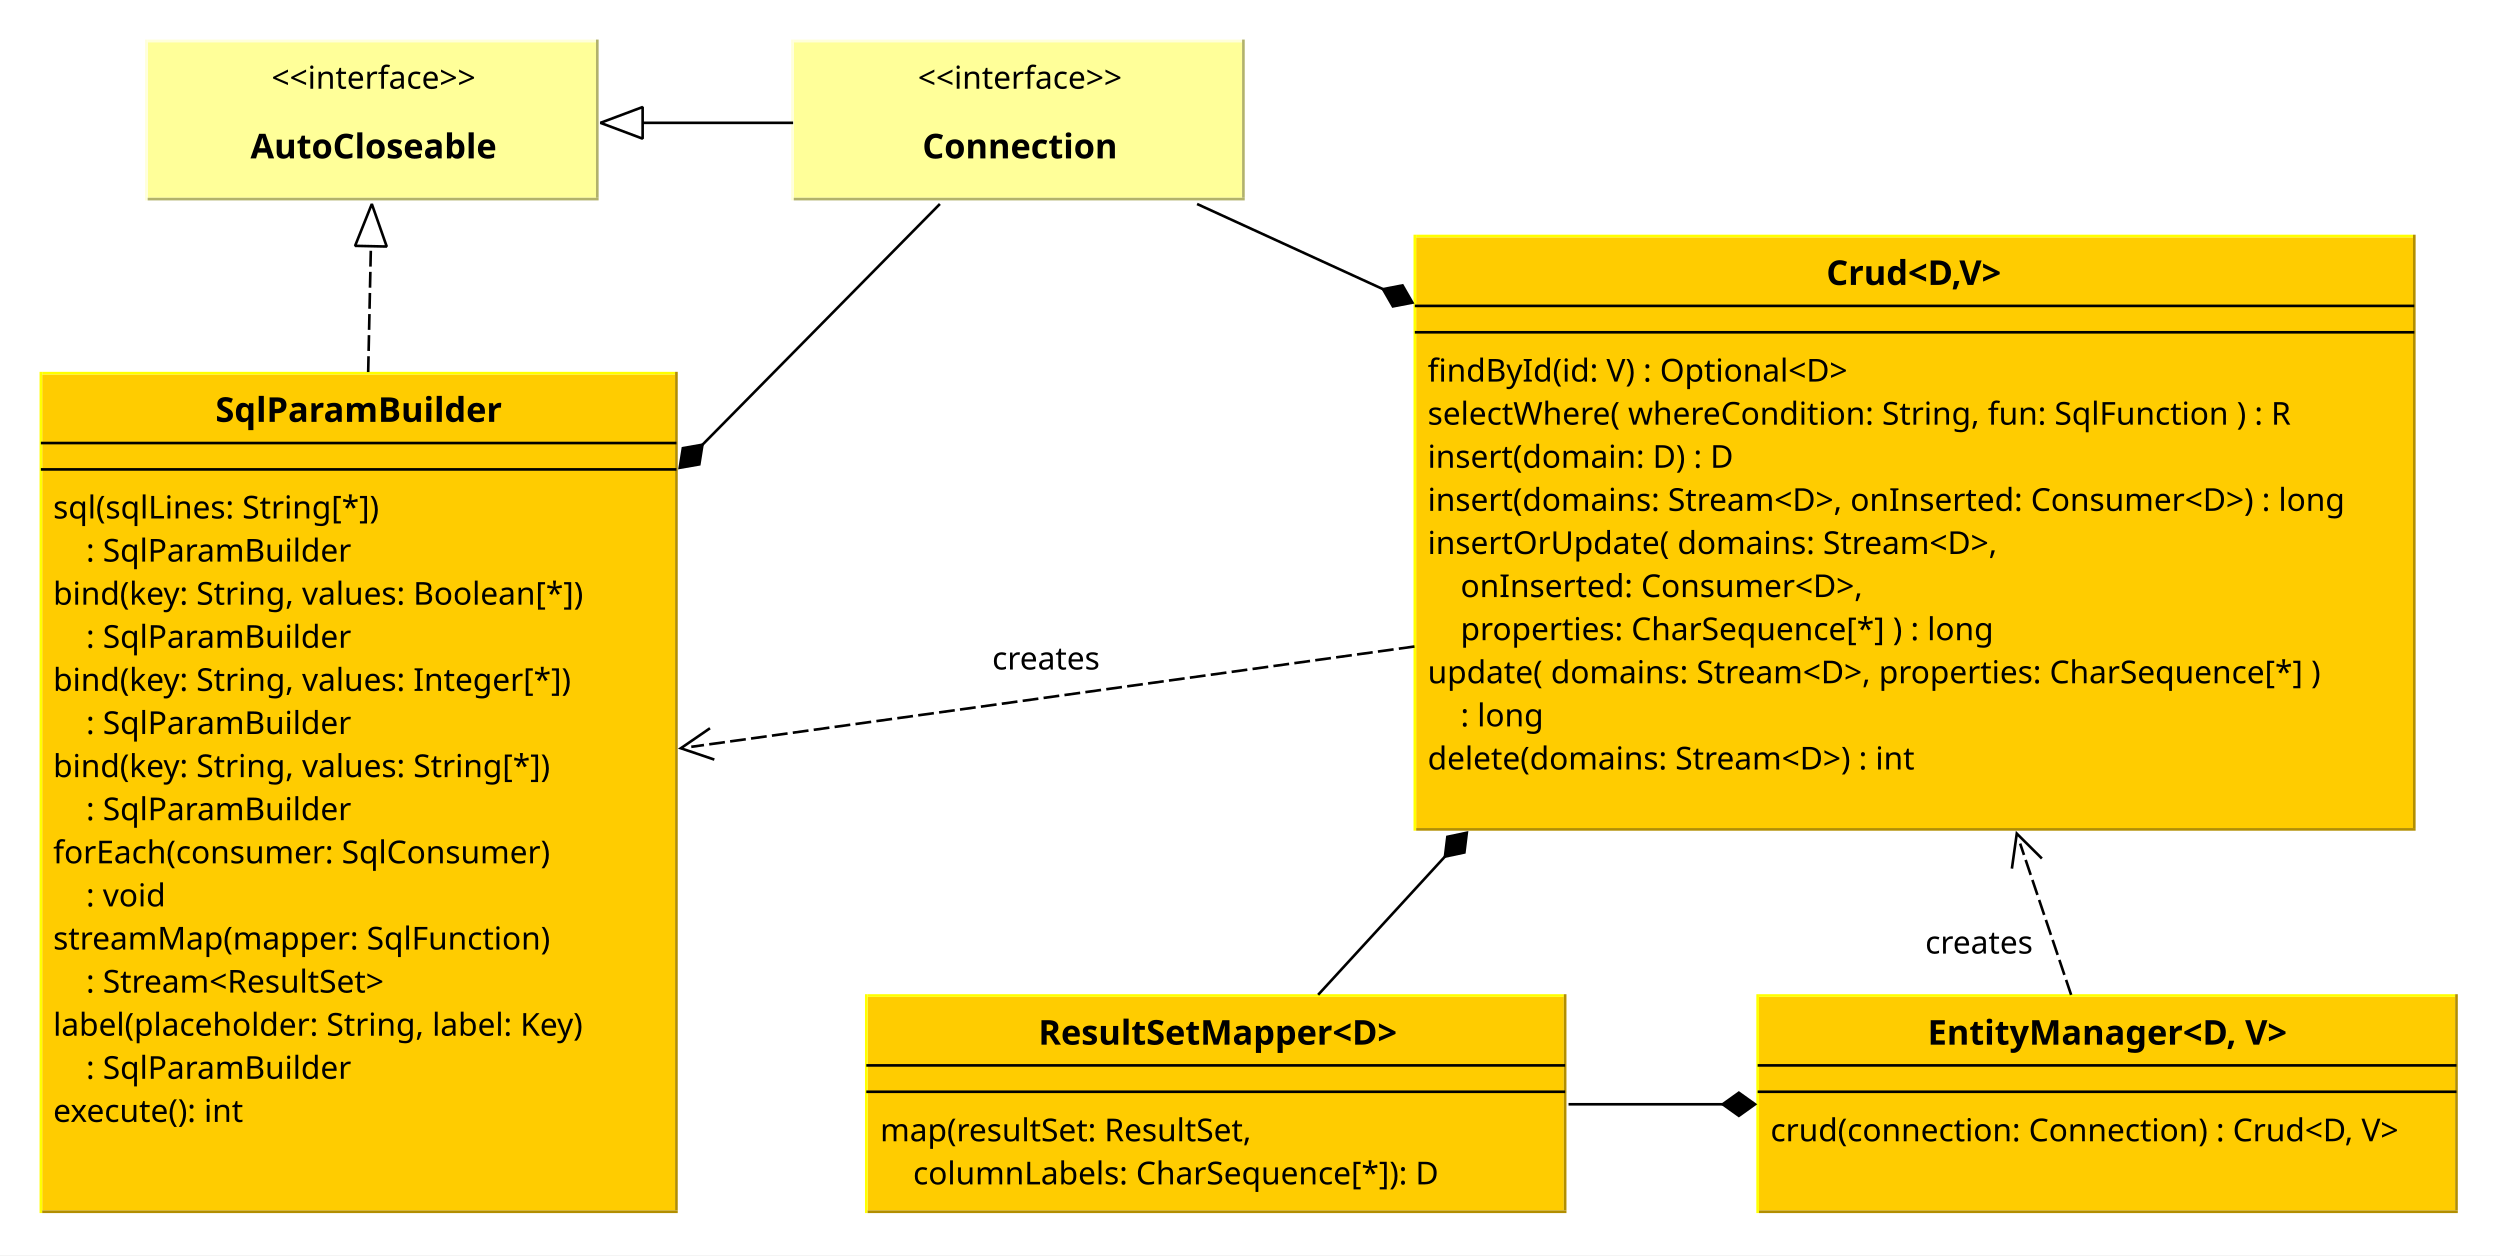
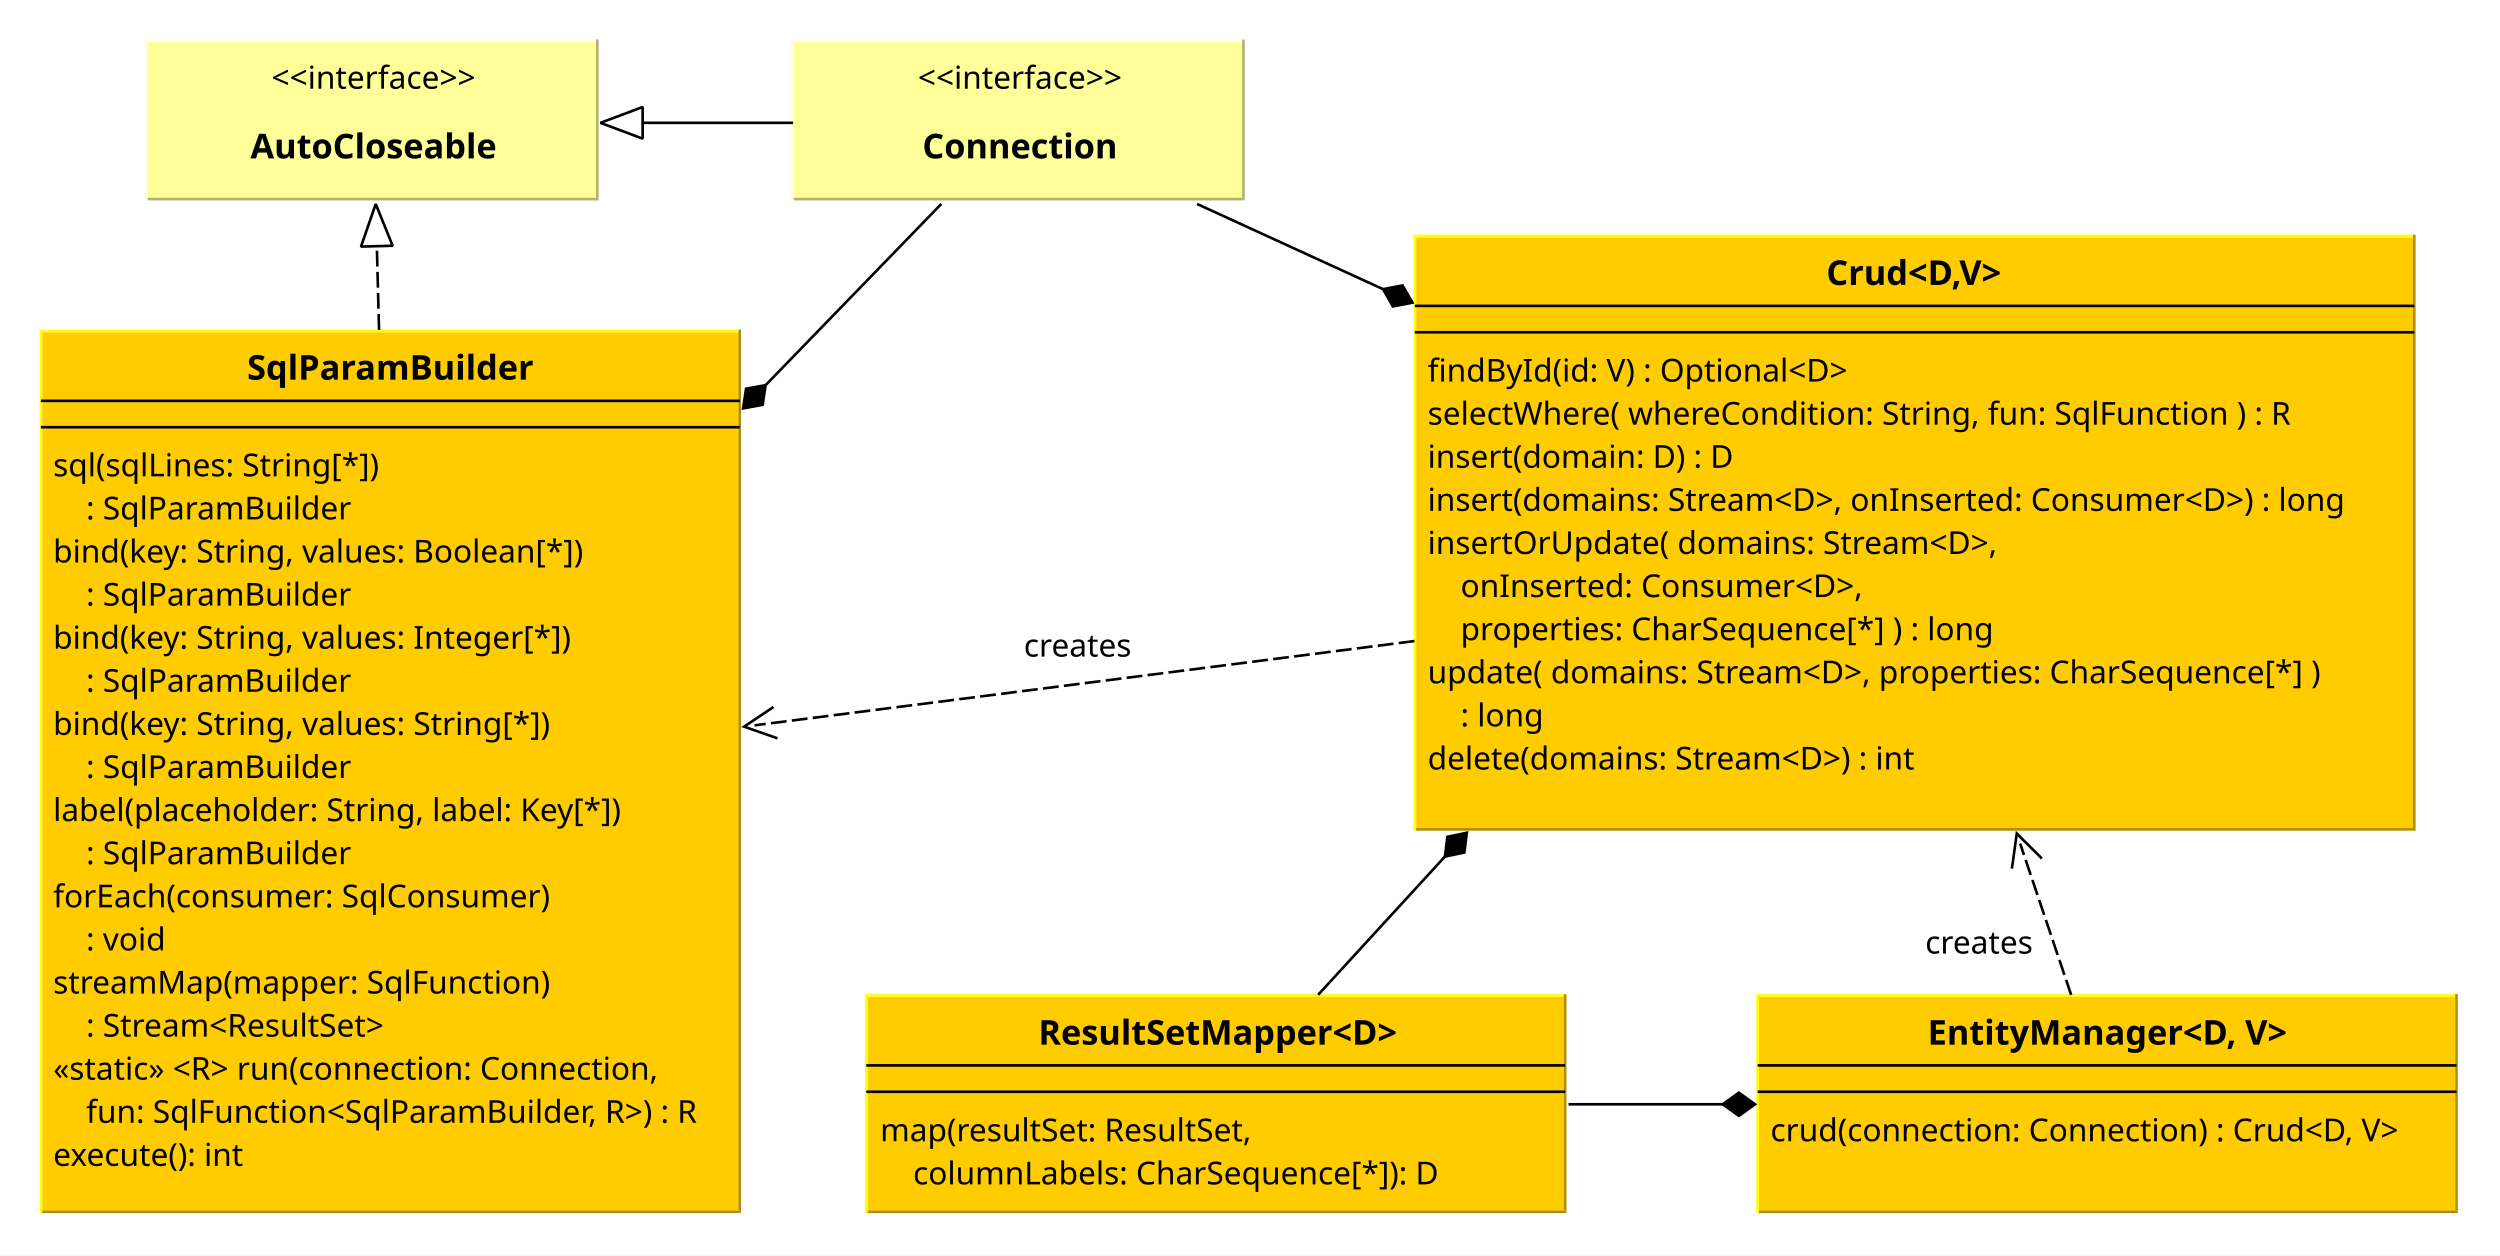
<svg xmlns="http://www.w3.org/2000/svg" fill-opacity="1" color-rendering="auto" color-interpolation="auto" text-rendering="auto" stroke="black" stroke-linecap="square" width="948" stroke-miterlimit="10" shape-rendering="auto" stroke-opacity="1" fill="black" stroke-dasharray="none" font-weight="normal" stroke-width="1" height="476" font-family="'Dialog'" font-style="normal" stroke-linejoin="miter" font-size="12px" stroke-dashoffset="0" image-rendering="auto">
  <defs id="genericDefs" />
  <g>
    <defs id="defs1">
      <clipPath clipPathUnits="userSpaceOnUse" id="clipPath1">
        <path d="M0 0 L948 0 L948 476 L0 476 L0 0 Z" />
      </clipPath>
      <clipPath clipPathUnits="userSpaceOnUse" id="clipPath2">
        <path d="M286 266 L1234 266 L1234 742 L286 742 L286 266 Z" />
      </clipPath>
      <clipPath clipPathUnits="userSpaceOnUse" id="clipPath3">
        <path d="M952 643 L952 726 L1218 726 L1218 643 Z" />
      </clipPath>
      <clipPath clipPathUnits="userSpaceOnUse" id="clipPath4">
        <path d="M614 643 L614 726 L880 726 L880 643 Z" />
      </clipPath>
      <clipPath clipPathUnits="userSpaceOnUse" id="clipPath5">
-         <path d="M301 407 L301 726 L543 726 L543 407 Z" />
+         <path d="M301 391 L301 726 L567 726 L567 391 Z" />
      </clipPath>
      <clipPath clipPathUnits="userSpaceOnUse" id="clipPath6">
        <path d="M341 281 L341 342 L513 342 L513 281 Z" />
      </clipPath>
      <clipPath clipPathUnits="userSpaceOnUse" id="clipPath7">
        <path d="M822 355 L822 581 L1202 581 L1202 355 Z" />
      </clipPath>
      <clipPath clipPathUnits="userSpaceOnUse" id="clipPath8">
        <path d="M586 281 L586 342 L758 342 L758 281 Z" />
      </clipPath>
    </defs>
    <g fill="white" text-rendering="geometricPrecision" shape-rendering="geometricPrecision" transform="translate(-286,-266)" stroke="white">
      <rect x="286" width="948" height="476" y="266" clip-path="url(#clipPath2)" stroke="none" />
    </g>
    <g fill="rgb(255,204,0)" text-rendering="geometricPrecision" shape-rendering="geometricPrecision" transform="matrix(1,0,0,1,-286,-266)" stroke="rgb(255,204,0)">
      <rect x="953" width="264" height="81" y="644" clip-path="url(#clipPath2)" stroke="none" />
      <rect x="952" y="643" clip-path="url(#clipPath2)" fill="yellow" width="1" height="83" stroke="none" />
      <rect x="953" y="643" clip-path="url(#clipPath2)" fill="yellow" width="264" height="1" stroke="none" />
      <rect x="953" y="725" clip-path="url(#clipPath2)" fill="rgb(178,142,0)" width="265" height="1" stroke="none" />
      <rect x="1217" y="643" clip-path="url(#clipPath2)" fill="rgb(178,142,0)" width="1" height="82" stroke="none" />
    </g>
    <g font-size="13px" stroke-linecap="butt" transform="matrix(1,0,0,1,-286,-266)" text-rendering="geometricPrecision" font-family="sans-serif" shape-rendering="geometricPrecision" font-weight="bold" stroke-miterlimit="1.45">
      <text x="1016.954" xml:space="preserve" y="662.137" clip-path="url(#clipPath3)" stroke="none">EntityManager&lt;D, V&gt;</text>
    </g>
    <g text-rendering="geometricPrecision" shape-rendering="geometricPrecision" transform="matrix(1,0,0,1,-286,-266)">
      <line y2="670" fill="none" x1="953" clip-path="url(#clipPath3)" x2="1217" y1="670" />
      <line y2="680" fill="none" x1="953" clip-path="url(#clipPath3)" x2="1217" y1="680" />
      <text stroke-linecap="butt" x="957.36" y="698.774" clip-path="url(#clipPath3)" font-family="sans-serif" stroke="none" stroke-miterlimit="1.45" xml:space="preserve">crud(connection: Connection) : Crud&lt;D, V&gt;</text>
      <rect x="615" y="644" clip-path="url(#clipPath2)" fill="rgb(255,204,0)" width="264" height="81" stroke="none" />
      <rect x="614" y="643" clip-path="url(#clipPath2)" fill="yellow" width="1" height="83" stroke="none" />
      <rect x="615" y="643" clip-path="url(#clipPath2)" fill="yellow" width="264" height="1" stroke="none" />
      <rect x="615" y="725" clip-path="url(#clipPath2)" fill="rgb(178,142,0)" width="265" height="1" stroke="none" />
      <rect x="879" y="643" clip-path="url(#clipPath2)" fill="rgb(178,142,0)" width="1" height="82" stroke="none" />
    </g>
    <g font-size="13px" stroke-linecap="butt" transform="matrix(1,0,0,1,-286,-266)" text-rendering="geometricPrecision" font-family="sans-serif" shape-rendering="geometricPrecision" font-weight="bold" stroke-miterlimit="1.45">
      <text x="679.757" xml:space="preserve" y="662.137" clip-path="url(#clipPath4)" stroke="none">ResultSetMapper&lt;D&gt;</text>
    </g>
    <g text-rendering="geometricPrecision" shape-rendering="geometricPrecision" transform="matrix(1,0,0,1,-286,-266)">
      <line y2="670" fill="none" x1="615" clip-path="url(#clipPath4)" x2="879" y1="670" />
      <line y2="680" fill="none" x1="615" clip-path="url(#clipPath4)" x2="879" y1="680" />
      <text stroke-linecap="butt" x="619.76" y="698.774" clip-path="url(#clipPath4)" font-family="sans-serif" stroke="none" stroke-miterlimit="1.45" xml:space="preserve">map(resultSet: ResultSet, </text>
      <text stroke-linecap="butt" x="619.76" y="715.118" clip-path="url(#clipPath4)" font-family="sans-serif" stroke="none" stroke-miterlimit="1.45" xml:space="preserve">    columnLabels: CharSequence[*]): D</text>
-       <rect x="302" y="408" clip-path="url(#clipPath2)" fill="rgb(255,204,0)" width="240" height="317" stroke="none" />
-       <rect x="301" y="407" clip-path="url(#clipPath2)" fill="yellow" width="1" height="319" stroke="none" />
-       <rect x="302" y="407" clip-path="url(#clipPath2)" fill="yellow" width="240" height="1" stroke="none" />
-       <rect x="302" y="725" clip-path="url(#clipPath2)" fill="rgb(178,142,0)" width="241" height="1" stroke="none" />
-       <rect x="542" y="407" clip-path="url(#clipPath2)" fill="rgb(178,142,0)" width="1" height="318" stroke="none" />
+       <rect x="302" y="392" clip-path="url(#clipPath2)" fill="rgb(255,204,0)" width="264" height="333" stroke="none" />
+       <rect x="301" y="391" clip-path="url(#clipPath2)" fill="yellow" width="1" height="335" stroke="none" />
+       <rect x="302" y="391" clip-path="url(#clipPath2)" fill="yellow" width="264" height="1" stroke="none" />
+       <rect x="302" y="725" clip-path="url(#clipPath2)" fill="rgb(178,142,0)" width="265" height="1" stroke="none" />
+       <rect x="566" y="391" clip-path="url(#clipPath2)" fill="rgb(178,142,0)" width="1" height="334" stroke="none" />
    </g>
    <g font-size="13px" stroke-linecap="butt" transform="matrix(1,0,0,1,-286,-266)" text-rendering="geometricPrecision" font-family="sans-serif" shape-rendering="geometricPrecision" font-weight="bold" stroke-miterlimit="1.45">
-       <text x="367.703" xml:space="preserve" y="425.977" clip-path="url(#clipPath5)" stroke="none">SqlParamBuilder</text>
+       <text x="379.703" xml:space="preserve" y="409.977" clip-path="url(#clipPath5)" stroke="none">SqlParamBuilder</text>
    </g>
    <g text-rendering="geometricPrecision" shape-rendering="geometricPrecision" transform="matrix(1,0,0,1,-286,-266)">
-       <line y2="434" fill="none" x1="302" clip-path="url(#clipPath5)" x2="542" y1="434" />
-       <line y2="444" fill="none" x1="302" clip-path="url(#clipPath5)" x2="542" y1="444" />
-       <text stroke-linecap="butt" x="306.16" y="462.614" clip-path="url(#clipPath5)" font-family="sans-serif" stroke="none" stroke-miterlimit="1.45" xml:space="preserve">sql(sqlLines: String[*])</text>
-       <text stroke-linecap="butt" x="306.16" y="478.958" clip-path="url(#clipPath5)" font-family="sans-serif" stroke="none" stroke-miterlimit="1.45" xml:space="preserve">    : SqlParamBuilder</text>
-       <text stroke-linecap="butt" x="306.16" y="495.302" clip-path="url(#clipPath5)" font-family="sans-serif" stroke="none" stroke-miterlimit="1.45" xml:space="preserve">bind(key: String, values: Boolean[*])</text>
-       <text stroke-linecap="butt" x="306.16" y="511.647" clip-path="url(#clipPath5)" font-family="sans-serif" stroke="none" stroke-miterlimit="1.45" xml:space="preserve">    : SqlParamBuilder</text>
-       <text stroke-linecap="butt" x="306.16" y="527.99" clip-path="url(#clipPath5)" font-family="sans-serif" stroke="none" stroke-miterlimit="1.45" xml:space="preserve">bind(key: String, values: Integer[*])</text>
-       <text stroke-linecap="butt" x="306.16" y="544.335" clip-path="url(#clipPath5)" font-family="sans-serif" stroke="none" stroke-miterlimit="1.45" xml:space="preserve">    : SqlParamBuilder</text>
-       <text stroke-linecap="butt" x="306.16" y="560.679" clip-path="url(#clipPath5)" font-family="sans-serif" stroke="none" stroke-miterlimit="1.45" xml:space="preserve">bind(key: String, values: String[*])</text>
-       <text stroke-linecap="butt" x="306.16" y="577.023" clip-path="url(#clipPath5)" font-family="sans-serif" stroke="none" stroke-miterlimit="1.45" xml:space="preserve">    : SqlParamBuilder</text>
-       <text stroke-linecap="butt" x="306.16" y="593.367" clip-path="url(#clipPath5)" font-family="sans-serif" stroke="none" stroke-miterlimit="1.45" xml:space="preserve">forEach(consumer: SqlConsumer)</text>
-       <text stroke-linecap="butt" x="306.16" y="609.711" clip-path="url(#clipPath5)" font-family="sans-serif" stroke="none" stroke-miterlimit="1.45" xml:space="preserve">    : void</text>
-       <text stroke-linecap="butt" x="306.16" y="626.055" clip-path="url(#clipPath5)" font-family="sans-serif" stroke="none" stroke-miterlimit="1.45" xml:space="preserve">streamMap(mapper: SqlFunction)</text>
-       <text stroke-linecap="butt" x="306.16" y="642.399" clip-path="url(#clipPath5)" font-family="sans-serif" stroke="none" stroke-miterlimit="1.45" xml:space="preserve">    : Stream&lt;ResultSet&gt;</text>
-       <text stroke-linecap="butt" x="306.16" y="658.744" clip-path="url(#clipPath5)" font-family="sans-serif" stroke="none" stroke-miterlimit="1.45" xml:space="preserve">label(placeholder: String, label: Key)</text>
-       <text stroke-linecap="butt" x="306.16" y="675.088" clip-path="url(#clipPath5)" font-family="sans-serif" stroke="none" stroke-miterlimit="1.45" xml:space="preserve">    : SqlParamBuilder</text>
-       <text stroke-linecap="butt" x="306.16" y="691.432" clip-path="url(#clipPath5)" font-family="sans-serif" stroke="none" stroke-miterlimit="1.45" xml:space="preserve">execute(): int</text>
+       <line y2="418" fill="none" x1="302" clip-path="url(#clipPath5)" x2="566" y1="418" />
+       <line y2="428" fill="none" x1="302" clip-path="url(#clipPath5)" x2="566" y1="428" />
+       <text stroke-linecap="butt" x="306.16" y="446.614" clip-path="url(#clipPath5)" font-family="sans-serif" stroke="none" stroke-miterlimit="1.45" xml:space="preserve">sql(sqlLines: String[*])</text>
+       <text stroke-linecap="butt" x="306.16" y="462.958" clip-path="url(#clipPath5)" font-family="sans-serif" stroke="none" stroke-miterlimit="1.45" xml:space="preserve">    : SqlParamBuilder</text>
+       <text stroke-linecap="butt" x="306.16" y="479.302" clip-path="url(#clipPath5)" font-family="sans-serif" stroke="none" stroke-miterlimit="1.45" xml:space="preserve">bind(key: String, values: Boolean[*])</text>
+       <text stroke-linecap="butt" x="306.16" y="495.647" clip-path="url(#clipPath5)" font-family="sans-serif" stroke="none" stroke-miterlimit="1.45" xml:space="preserve">    : SqlParamBuilder</text>
+       <text stroke-linecap="butt" x="306.16" y="511.991" clip-path="url(#clipPath5)" font-family="sans-serif" stroke="none" stroke-miterlimit="1.45" xml:space="preserve">bind(key: String, values: Integer[*])</text>
+       <text stroke-linecap="butt" x="306.16" y="528.335" clip-path="url(#clipPath5)" font-family="sans-serif" stroke="none" stroke-miterlimit="1.45" xml:space="preserve">    : SqlParamBuilder</text>
+       <text stroke-linecap="butt" x="306.16" y="544.679" clip-path="url(#clipPath5)" font-family="sans-serif" stroke="none" stroke-miterlimit="1.45" xml:space="preserve">bind(key: String, values: String[*])</text>
+       <text stroke-linecap="butt" x="306.16" y="561.023" clip-path="url(#clipPath5)" font-family="sans-serif" stroke="none" stroke-miterlimit="1.45" xml:space="preserve">    : SqlParamBuilder</text>
+       <text stroke-linecap="butt" x="306.16" y="577.367" clip-path="url(#clipPath5)" font-family="sans-serif" stroke="none" stroke-miterlimit="1.45" xml:space="preserve">label(placeholder: String, label: Key[*])</text>
+       <text stroke-linecap="butt" x="306.16" y="593.711" clip-path="url(#clipPath5)" font-family="sans-serif" stroke="none" stroke-miterlimit="1.45" xml:space="preserve">    : SqlParamBuilder</text>
+       <text stroke-linecap="butt" x="306.16" y="610.055" clip-path="url(#clipPath5)" font-family="sans-serif" stroke="none" stroke-miterlimit="1.45" xml:space="preserve">forEach(consumer: SqlConsumer)</text>
+       <text stroke-linecap="butt" x="306.16" y="626.399" clip-path="url(#clipPath5)" font-family="sans-serif" stroke="none" stroke-miterlimit="1.45" xml:space="preserve">    : void</text>
+       <text stroke-linecap="butt" x="306.16" y="642.744" clip-path="url(#clipPath5)" font-family="sans-serif" stroke="none" stroke-miterlimit="1.45" xml:space="preserve">streamMap(mapper: SqlFunction)</text>
+       <text stroke-linecap="butt" x="306.16" y="659.088" clip-path="url(#clipPath5)" font-family="sans-serif" stroke="none" stroke-miterlimit="1.45" xml:space="preserve">    : Stream&lt;ResultSet&gt;</text>
+       <text stroke-linecap="butt" x="306.16" y="675.432" clip-path="url(#clipPath5)" font-family="sans-serif" stroke="none" stroke-miterlimit="1.45" xml:space="preserve">«static» &lt;R&gt; run(connection: Connection, </text>
+       <text stroke-linecap="butt" x="306.16" y="691.776" clip-path="url(#clipPath5)" font-family="sans-serif" stroke="none" stroke-miterlimit="1.45" xml:space="preserve">    fun: SqlFunction&lt;SqlParamBuilder, R&gt;) : R</text>
+       <text stroke-linecap="butt" x="306.16" y="708.12" clip-path="url(#clipPath5)" font-family="sans-serif" stroke="none" stroke-miterlimit="1.45" xml:space="preserve">execute(): int</text>
      <rect x="342" y="282" clip-path="url(#clipPath2)" fill="rgb(255,255,153)" width="170" height="59" stroke="none" />
      <rect x="341" y="281" clip-path="url(#clipPath2)" fill="rgb(255,255,218)" width="1" height="61" stroke="none" />
      <rect x="342" y="281" clip-path="url(#clipPath2)" fill="rgb(255,255,218)" width="170" height="1" stroke="none" />
      <rect x="342" y="341" clip-path="url(#clipPath2)" fill="rgb(178,178,107)" width="171" height="1" stroke="none" />
      <rect x="512" y="281" clip-path="url(#clipPath2)" fill="rgb(178,178,107)" width="1" height="60" stroke="none" />
      <text stroke-linecap="butt" x="388.954" y="299.648" clip-path="url(#clipPath6)" font-family="sans-serif" stroke="none" stroke-miterlimit="1.45" xml:space="preserve">&lt;&lt;interface&gt;&gt;</text>
    </g>
    <g font-size="13px" stroke-linecap="butt" transform="matrix(1,0,0,1,-286,-266)" text-rendering="geometricPrecision" font-family="sans-serif" shape-rendering="geometricPrecision" font-weight="bold" stroke-miterlimit="1.45">
      <text x="380.977" xml:space="preserve" y="326.061" clip-path="url(#clipPath6)" stroke="none">AutoCloseable</text>
    </g>
    <g fill="rgb(255,204,0)" text-rendering="geometricPrecision" shape-rendering="geometricPrecision" transform="matrix(1,0,0,1,-286,-266)" stroke="rgb(255,204,0)">
      <rect x="823" width="378" height="224" y="356" clip-path="url(#clipPath2)" stroke="none" />
      <rect x="822" y="355" clip-path="url(#clipPath2)" fill="yellow" width="1" height="226" stroke="none" />
      <rect x="823" y="355" clip-path="url(#clipPath2)" fill="yellow" width="378" height="1" stroke="none" />
      <rect x="823" y="580" clip-path="url(#clipPath2)" fill="rgb(178,142,0)" width="379" height="1" stroke="none" />
      <rect x="1201" y="355" clip-path="url(#clipPath2)" fill="rgb(178,142,0)" width="1" height="225" stroke="none" />
    </g>
    <g font-size="13px" stroke-linecap="butt" transform="matrix(1,0,0,1,-286,-266)" text-rendering="geometricPrecision" font-family="sans-serif" shape-rendering="geometricPrecision" font-weight="bold" stroke-miterlimit="1.45">
      <text x="978.56" xml:space="preserve" y="374.057" clip-path="url(#clipPath7)" stroke="none">Crud&lt;D,V&gt;</text>
    </g>
    <g text-rendering="geometricPrecision" shape-rendering="geometricPrecision" transform="matrix(1,0,0,1,-286,-266)">
      <line y2="382" fill="none" x1="823" clip-path="url(#clipPath7)" x2="1201" y1="382" />
      <line y2="392" fill="none" x1="823" clip-path="url(#clipPath7)" x2="1201" y1="392" />
      <text stroke-linecap="butt" x="827.36" y="410.694" clip-path="url(#clipPath7)" font-family="sans-serif" stroke="none" stroke-miterlimit="1.45" xml:space="preserve">findById(id: V) : Optional&lt;D&gt;</text>
      <text stroke-linecap="butt" x="827.36" y="427.038" clip-path="url(#clipPath7)" font-family="sans-serif" stroke="none" stroke-miterlimit="1.45" xml:space="preserve">selectWhere( whereCondition: String, fun: SqlFunction ) : R</text>
      <text stroke-linecap="butt" x="827.36" y="443.382" clip-path="url(#clipPath7)" font-family="sans-serif" stroke="none" stroke-miterlimit="1.45" xml:space="preserve">insert(domain: D) : D</text>
      <text stroke-linecap="butt" x="827.36" y="459.726" clip-path="url(#clipPath7)" font-family="sans-serif" stroke="none" stroke-miterlimit="1.45" xml:space="preserve">insert(domains: Stream&lt;D&gt;, onInserted: Consumer&lt;D&gt;) : long</text>
      <text stroke-linecap="butt" x="827.36" y="476.071" clip-path="url(#clipPath7)" font-family="sans-serif" stroke="none" stroke-miterlimit="1.45" xml:space="preserve">insertOrUpdate( domains: Stream&lt;D&gt;,</text>
      <text stroke-linecap="butt" x="827.36" y="492.415" clip-path="url(#clipPath7)" font-family="sans-serif" stroke="none" stroke-miterlimit="1.45" xml:space="preserve">    onInserted: Consumer&lt;D&gt;,</text>
      <text stroke-linecap="butt" x="827.36" y="508.759" clip-path="url(#clipPath7)" font-family="sans-serif" stroke="none" stroke-miterlimit="1.45" xml:space="preserve">    properties: CharSequence[*] ) : long</text>
      <text stroke-linecap="butt" x="827.36" y="525.103" clip-path="url(#clipPath7)" font-family="sans-serif" stroke="none" stroke-miterlimit="1.45" xml:space="preserve">update( domains: Stream&lt;D&gt;, properties: CharSequence[*] )</text>
      <text stroke-linecap="butt" x="827.36" y="541.447" clip-path="url(#clipPath7)" font-family="sans-serif" stroke="none" stroke-miterlimit="1.45" xml:space="preserve">    : long</text>
      <text stroke-linecap="butt" x="827.36" y="557.791" clip-path="url(#clipPath7)" font-family="sans-serif" stroke="none" stroke-miterlimit="1.45" xml:space="preserve">delete(domains: Stream&lt;D&gt;) : int</text>
      <rect x="587" y="282" clip-path="url(#clipPath2)" fill="rgb(255,255,153)" width="170" height="59" stroke="none" />
      <rect x="586" y="281" clip-path="url(#clipPath2)" fill="rgb(255,255,218)" width="1" height="61" stroke="none" />
      <rect x="587" y="281" clip-path="url(#clipPath2)" fill="rgb(255,255,218)" width="170" height="1" stroke="none" />
      <rect x="587" y="341" clip-path="url(#clipPath2)" fill="rgb(178,178,107)" width="171" height="1" stroke="none" />
      <rect x="757" y="281" clip-path="url(#clipPath2)" fill="rgb(178,178,107)" width="1" height="60" stroke="none" />
      <text stroke-linecap="butt" x="634.054" y="299.648" clip-path="url(#clipPath8)" font-family="sans-serif" stroke="none" stroke-miterlimit="1.45" xml:space="preserve">&lt;&lt;interface&gt;&gt;</text>
    </g>
    <g font-size="13px" stroke-linecap="butt" transform="matrix(1,0,0,1,-286,-266)" text-rendering="geometricPrecision" font-family="sans-serif" shape-rendering="geometricPrecision" font-weight="bold" stroke-miterlimit="1.45">
      <text x="635.775" xml:space="preserve" y="326.061" clip-path="url(#clipPath8)" stroke="none">Connection</text>
      <path fill="none" d="M945.372 684.74 L880.788 684.74" clip-path="url(#clipPath2)" />
      <path d="M952.372 684.74 L945.372 689.74 L938.372 684.74 L945.372 679.74 Z" stroke="none" clip-path="url(#clipPath2)" />
    </g>
    <g text-rendering="geometricPrecision" stroke-miterlimit="1.45" stroke-dasharray="6,2" shape-rendering="geometricPrecision" transform="matrix(1,0,0,1,-286,-266)" stroke-linecap="butt">
-       <path fill="none" d="M425.614 407.085 L426.669 358.355" clip-path="url(#clipPath2)" />
-       <path fill="white" d="M426.994 343.359 L420.649 359.225 L432.646 359.485 Z" clip-path="url(#clipPath2)" stroke="none" />
-       <path fill="none" stroke-dasharray="none" d="M426.994 343.359 L420.649 359.225 L432.646 359.485 Z" clip-path="url(#clipPath2)" />
+       <path fill="none" d="M429.733 391.072 L428.869 358.351" clip-path="url(#clipPath2)" />
+       <path fill="white" d="M428.473 343.356 L422.897 359.509 L434.893 359.192 Z" clip-path="url(#clipPath2)" stroke="none" />
+       <path fill="none" stroke-dasharray="none" d="M428.473 343.356 L422.897 359.509 L434.893 359.192 Z" clip-path="url(#clipPath2)" />
      <path fill="none" d="M1071.378 643.259 L1052.039 585.883" clip-path="url(#clipPath2)" />
      <path d="M1050.762 582.092 L1048.909 595.38 L1050.762 582.092 L1060.28 591.548 Z" clip-path="url(#clipPath2)" stroke="none" />
      <path fill="none" stroke-miterlimit="10" stroke-dasharray="none" d="M1050.762 582.092 L1048.909 595.38 L1050.762 582.092 L1060.28 591.548 Z" clip-path="url(#clipPath2)" stroke-linecap="square" />
      <text x="1016.038" y="627.599" clip-path="url(#clipPath2)" font-family="sans-serif" stroke-dasharray="none" stroke="none" xml:space="preserve">creates</text>
-       <path fill="none" d="M822.376 511.151 L548.125 549.189" clip-path="url(#clipPath2)" />
-       <path d="M544.163 549.739 L556.874 554.033 L544.163 549.739 L555.225 542.147 Z" clip-path="url(#clipPath2)" stroke="none" />
-       <path fill="none" stroke-miterlimit="10" stroke-dasharray="none" d="M544.163 549.739 L556.874 554.033 L544.163 549.739 L555.225 542.147 Z" clip-path="url(#clipPath2)" stroke-linecap="square" />
-       <text x="662.228" y="519.874" clip-path="url(#clipPath2)" font-family="sans-serif" stroke-dasharray="none" stroke="none" xml:space="preserve">creates</text>
+       <path fill="none" d="M822.338 509.093 L572.13 541.043" clip-path="url(#clipPath2)" />
+       <path d="M568.162 541.549 L580.825 545.981 L568.162 541.549 L579.305 534.078 Z" clip-path="url(#clipPath2)" stroke="none" />
+       <path fill="none" stroke-miterlimit="10" stroke-dasharray="none" d="M568.162 541.549 L580.825 545.981 L568.162 541.549 L579.305 534.078 Z" clip-path="url(#clipPath2)" stroke-linecap="square" />
+       <text x="674.228" y="514.991" clip-path="url(#clipPath2)" font-family="sans-serif" stroke-dasharray="none" stroke="none" xml:space="preserve">creates</text>
      <path fill="none" stroke-dasharray="none" d="M838.068 586.292 L785.836 643.232" clip-path="url(#clipPath2)" />
      <path stroke-dasharray="none" d="M842.8 581.133 L841.752 589.672 L833.336 591.45 L834.383 582.912 Z" clip-path="url(#clipPath2)" stroke="none" />
-       <path fill="none" stroke-dasharray="none" d="M548.062 439.009 L642.413 343.348" clip-path="url(#clipPath2)" />
-       <path stroke-dasharray="none" d="M543.147 443.993 L544.502 435.498 L552.978 434.026 L551.622 442.521 Z" clip-path="url(#clipPath2)" stroke="none" />
+       <path fill="none" stroke-dasharray="none" d="M572.051 416.446 L642.936 343.339" clip-path="url(#clipPath2)" />
+       <path stroke-dasharray="none" d="M567.178 421.472 L568.461 412.966 L576.924 411.421 L575.641 419.927 Z" clip-path="url(#clipPath2)" stroke="none" />
      <path fill="none" stroke-dasharray="none" d="M816.007 378.205 L739.932 343.353" clip-path="url(#clipPath2)" />
      <path stroke-dasharray="none" d="M822.371 381.121 L813.925 382.751 L809.644 375.29 L818.09 373.66 Z" clip-path="url(#clipPath2)" stroke="none" />
      <path fill="none" stroke-dasharray="none" d="M586.742 312.58 L528.687 312.58" clip-path="url(#clipPath2)" />
      <path fill="white" stroke-dasharray="none" d="M513.687 312.58 L529.687 318.58 L529.687 306.58 Z" clip-path="url(#clipPath2)" stroke="none" />
      <path fill="none" stroke-dasharray="none" d="M513.687 312.58 L529.687 318.58 L529.687 306.58 Z" clip-path="url(#clipPath2)" />
    </g>
  </g>
</svg>
